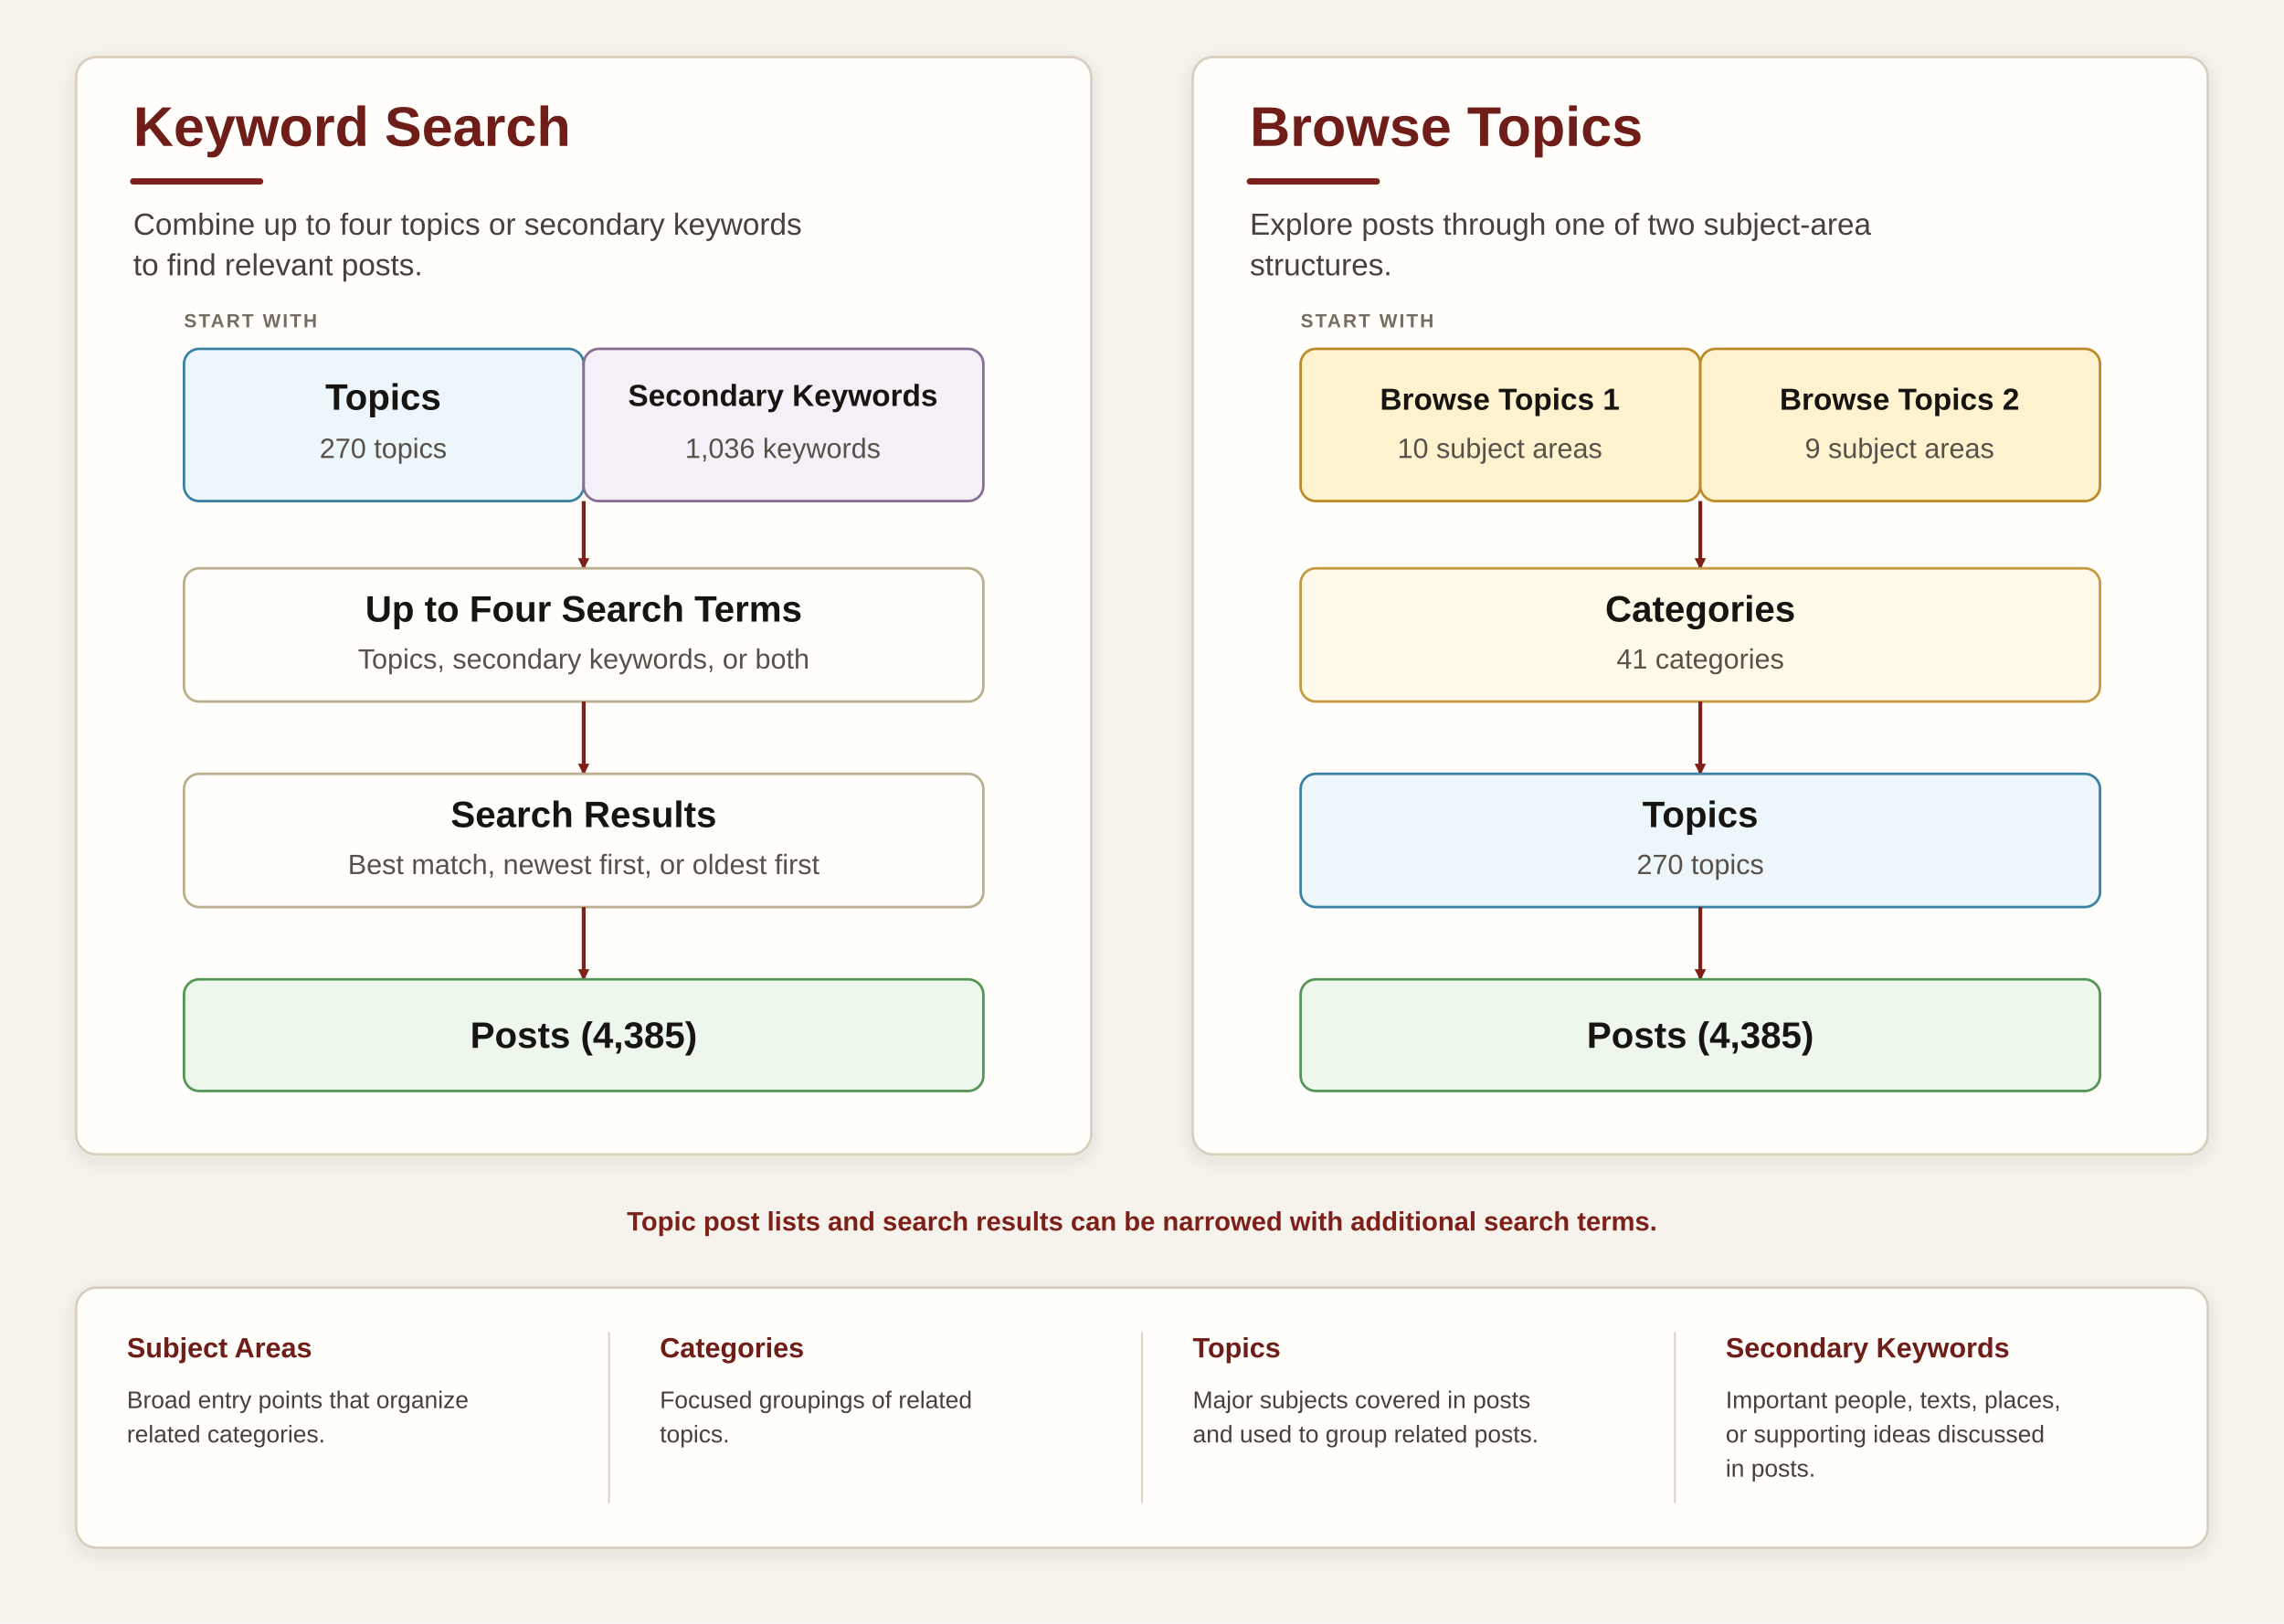
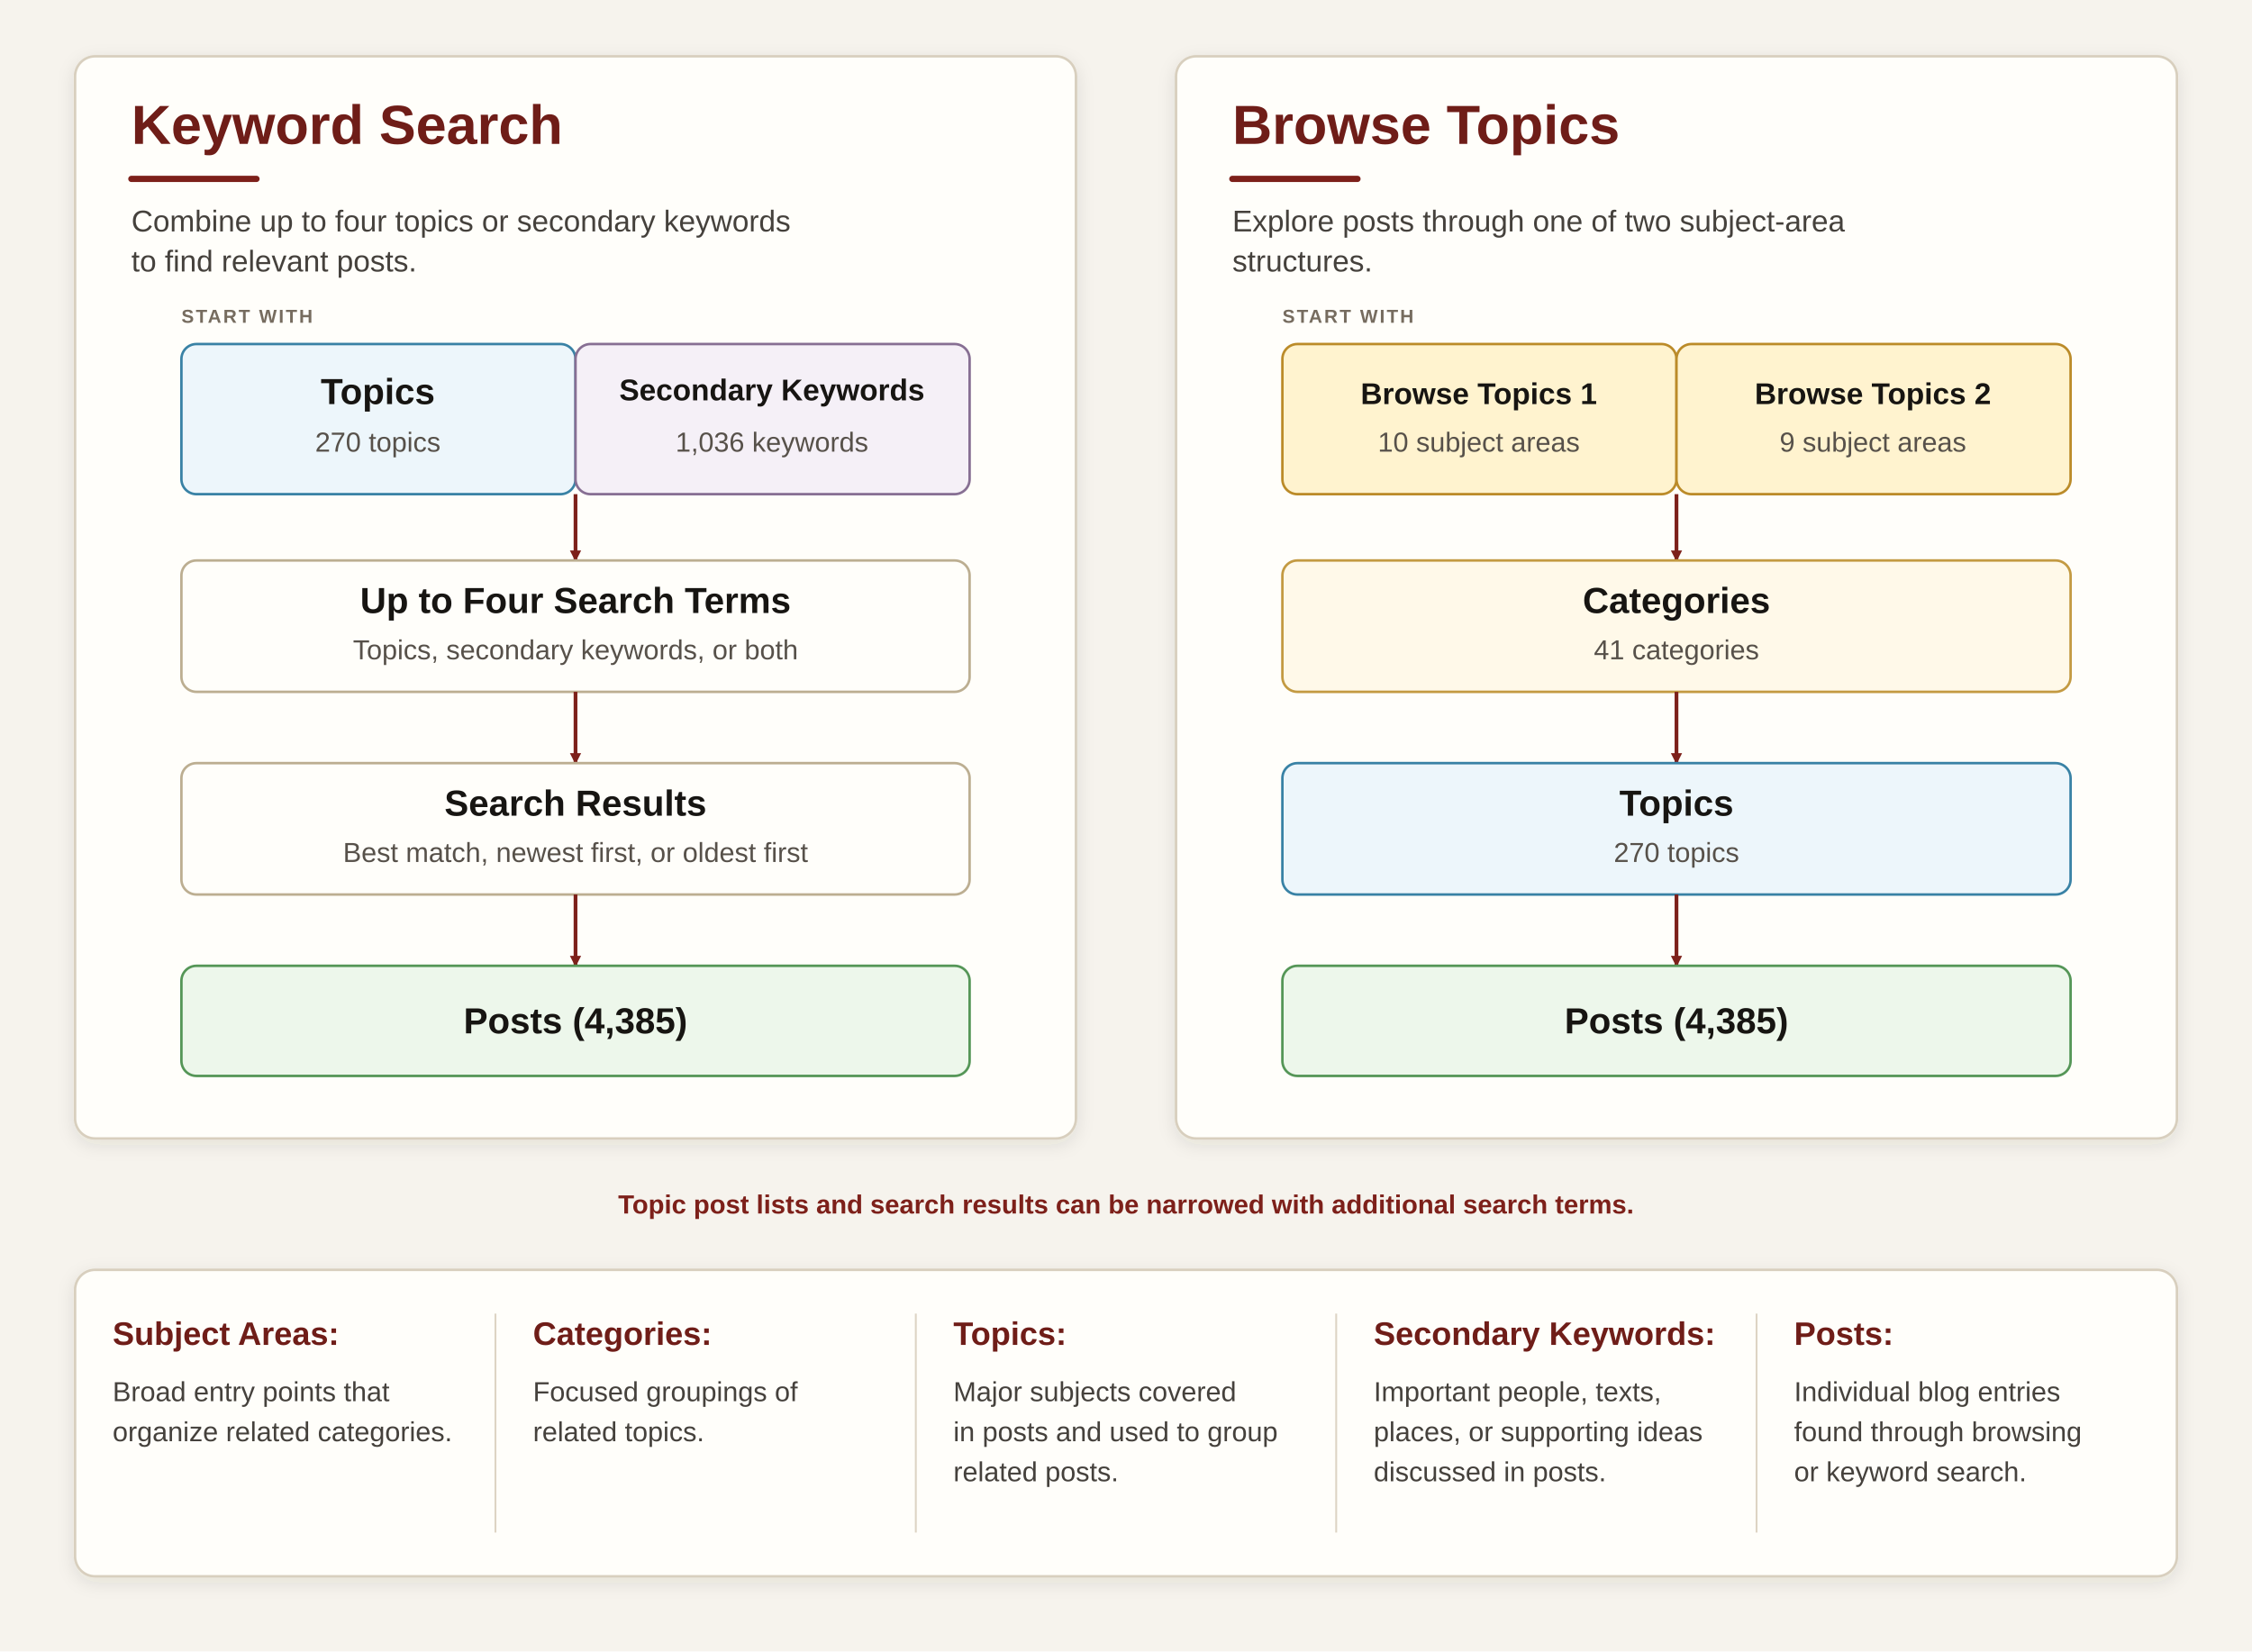
- <svg xmlns="http://www.w3.org/2000/svg" width="1800" height="1280" viewBox="0 0 1800 1280" role="img" aria-labelledby="title description">
+ <svg xmlns="http://www.w3.org/2000/svg" width="1800" height="1320" viewBox="0 0 1800 1320" role="img" aria-labelledby="title description">
  <defs>
    <filter id="shadow" x="-10%" y="-10%" width="120%" height="130%">
      <feDropShadow dx="0" dy="4" stdDeviation="7" flood-color="#392d20" flood-opacity="0.10" />
    </filter>
    <marker id="arrow" markerWidth="9" markerHeight="9" refX="8" refY="4.5" orient="auto" markerUnits="userSpaceOnUse">
      <path d="M0,0 L9,4.5 L0,9 z" fill="#7d201a" />
    </marker>
    <style>
      .page { fill: #f6f3ed; }
      .panel { fill: #fffefa; stroke: #d8cfbe; stroke-width: 2; filter: url(#shadow); }
      .box { stroke-width: 2; }
      .process { fill: #fffefa; stroke: #bcae91; }
      .topic { fill: #edf6fb; stroke: #3982a5; }
      .keyword { fill: #f5f0f7; stroke: #876f93; }
      .subject { fill: #fff3cf; stroke: #bb8b29; }
      .category { fill: #fff9e9; stroke: #c39a42; }
      .post { fill: #edf7eb; stroke: #559657; }
      .heading { font: 700 44px Arial, Helvetica, sans-serif; fill: #6f1d18; }
      .subheading { font: 400 24px Arial, Helvetica, sans-serif; fill: #45413c; }
      .stage { font: 700 15px Arial, Helvetica, sans-serif; letter-spacing: 1.5px; fill: #766c5f; }
      .label { font: 700 29px Arial, Helvetica, sans-serif; fill: #171512; }
      .label-small { font: 700 24px Arial, Helvetica, sans-serif; fill: #171512; }
      .count { font: 400 22px Arial, Helvetica, sans-serif; fill: #57514a; }
      .note { font: 600 21px Arial, Helvetica, sans-serif; fill: #7d201a; }
-       .definition-title { font: 700 22px Arial, Helvetica, sans-serif; fill: #6f1d18; }
-       .definition { font: 400 19px Arial, Helvetica, sans-serif; fill: #45413c; }
+       .definition-title { font: 700 26px Arial, Helvetica, sans-serif; fill: #6f1d18; }
+       .definition { font: 400 22px Arial, Helvetica, sans-serif; fill: #45413c; }
      .arrow { fill: none; stroke: #7d201a; stroke-width: 3; marker-end: url(#arrow); }
      .accent { stroke: #7d201a; stroke-width: 5; stroke-linecap: round; }
      .divider { stroke: #ddd4c4; stroke-width: 1.5; }
    </style>
  </defs>
  <rect class="page" width="100%" height="100%" />
  <rect class="panel" x="60" y="45" width="800" height="865" rx="16" />
  <rect class="panel" x="940" y="45" width="800" height="865" rx="16" />
  <text class="heading" x="105" y="115">Keyword Search</text>
  <line class="accent" x1="105" y1="143" x2="205" y2="143" />
  <text class="subheading" x="105" y="185">Combine up to four topics or secondary keywords</text>
  <text class="subheading" x="105" y="217">to find relevant posts.</text>
  <text class="heading" x="985" y="115">Browse Topics</text>
  <line class="accent" x1="985" y1="143" x2="1085" y2="143" />
  <text class="subheading" x="985" y="185">Explore posts through one of two subject-area</text>
  <text class="subheading" x="985" y="217">structures.</text>
  <text class="stage" x="145" y="258">START WITH</text>
  <text class="stage" x="1025" y="258">START WITH</text>
  <rect class="box topic" x="145" y="275" width="315" height="120" rx="12" />
  <rect class="box keyword" x="460" y="275" width="315" height="120" rx="12" />
  <text class="label" x="302" y="323" text-anchor="middle">Topics</text>
  <text class="count" x="302" y="361" text-anchor="middle">270 topics</text>
  <text class="label-small" x="617" y="320" text-anchor="middle">Secondary Keywords</text>
  <text class="count" x="617" y="361" text-anchor="middle">1,036 keywords</text>
  <rect class="box subject" x="1025" y="275" width="315" height="120" rx="12" />
  <rect class="box subject" x="1340" y="275" width="315" height="120" rx="12" />
  <text class="label-small" x="1182" y="323" text-anchor="middle">Browse Topics 1</text>
  <text class="count" x="1182" y="361" text-anchor="middle">10 subject areas</text>
  <text class="label-small" x="1497" y="323" text-anchor="middle">Browse Topics 2</text>
  <text class="count" x="1497" y="361" text-anchor="middle">9 subject areas</text>
  <path class="arrow" d="M460 395 L460 448" />
  <path class="arrow" d="M1340 395 L1340 448" />
  <rect class="box process" x="145" y="448" width="630" height="105" rx="12" />
  <text class="label" x="460" y="490" text-anchor="middle">Up to Four Search Terms</text>
  <text class="count" x="460" y="527" text-anchor="middle">Topics, secondary keywords, or both</text>
  <rect class="box category" x="1025" y="448" width="630" height="105" rx="12" />
  <text class="label" x="1340" y="490" text-anchor="middle">Categories</text>
  <text class="count" x="1340" y="527" text-anchor="middle">41 categories</text>
  <path class="arrow" d="M460 553 L460 610" />
  <path class="arrow" d="M1340 553 L1340 610" />
  <rect class="box process" x="145" y="610" width="630" height="105" rx="12" />
  <text class="label" x="460" y="652" text-anchor="middle">Search Results</text>
  <text class="count" x="460" y="689" text-anchor="middle">Best match, newest first, or oldest first</text>
  <rect class="box topic" x="1025" y="610" width="630" height="105" rx="12" />
  <text class="label" x="1340" y="652" text-anchor="middle">Topics</text>
  <text class="count" x="1340" y="689" text-anchor="middle">270 topics</text>
  <path class="arrow" d="M460 715 L460 772" />
  <path class="arrow" d="M1340 715 L1340 772" />
  <rect class="box post" x="145" y="772" width="630" height="88" rx="12" />
  <rect class="box post" x="1025" y="772" width="630" height="88" rx="12" />
  <text class="label" x="460" y="826" text-anchor="middle">Posts (4,385)</text>
  <text class="label" x="1340" y="826" text-anchor="middle">Posts (4,385)</text>
  <text class="note" x="900" y="970" text-anchor="middle">Topic post lists and search results can be narrowed with additional search terms.</text>
-   <rect class="panel" x="60" y="1015" width="1680" height="205" rx="16" />
-   <line class="divider" x1="480" y1="1050" x2="480" y2="1185" />
-   <line class="divider" x1="900" y1="1050" x2="900" y2="1185" />
-   <line class="divider" x1="1320" y1="1050" x2="1320" y2="1185" />
-   <text class="definition-title" x="100" y="1070">Subject Areas</text>
-   <text class="definition" x="100" y="1110">Broad entry points that organize</text>
-   <text class="definition" x="100" y="1137">related categories.</text>
-   <text class="definition-title" x="520" y="1070">Categories</text>
-   <text class="definition" x="520" y="1110">Focused groupings of related</text>
-   <text class="definition" x="520" y="1137">topics.</text>
-   <text class="definition-title" x="940" y="1070">Topics</text>
-   <text class="definition" x="940" y="1110">Major subjects covered in posts</text>
-   <text class="definition" x="940" y="1137">and used to group related posts.</text>
-   <text class="definition-title" x="1360" y="1070">Secondary Keywords</text>
-   <text class="definition" x="1360" y="1110">Important people, texts, places,</text>
-   <text class="definition" x="1360" y="1137">or supporting ideas discussed</text>
-   <text class="definition" x="1360" y="1164">in posts.</text>
+   <rect class="panel" x="60" y="1015" width="1680" height="245" rx="16" />
+   <line class="divider" x1="396" y1="1050" x2="396" y2="1225" />
+   <line class="divider" x1="732" y1="1050" x2="732" y2="1225" />
+   <line class="divider" x1="1068" y1="1050" x2="1068" y2="1225" />
+   <line class="divider" x1="1404" y1="1050" x2="1404" y2="1225" />
+   <text class="definition-title" x="90" y="1075">Subject Areas:</text>
+   <text class="definition" x="90" y="1120">Broad entry points that</text>
+   <text class="definition" x="90" y="1152">organize related categories.</text>
+   <text class="definition-title" x="426" y="1075">Categories:</text>
+   <text class="definition" x="426" y="1120">Focused groupings of</text>
+   <text class="definition" x="426" y="1152">related topics.</text>
+   <text class="definition-title" x="762" y="1075">Topics:</text>
+   <text class="definition" x="762" y="1120">Major subjects covered</text>
+   <text class="definition" x="762" y="1152">in posts and used to group</text>
+   <text class="definition" x="762" y="1184">related posts.</text>
+   <text class="definition-title" x="1098" y="1075">Secondary Keywords:</text>
+   <text class="definition" x="1098" y="1120">Important people, texts,</text>
+   <text class="definition" x="1098" y="1152">places, or supporting ideas</text>
+   <text class="definition" x="1098" y="1184">discussed in posts.</text>
+   <text class="definition-title" x="1434" y="1075">Posts:</text>
+   <text class="definition" x="1434" y="1120">Individual blog entries</text>
+   <text class="definition" x="1434" y="1152">found through browsing</text>
+   <text class="definition" x="1434" y="1184">or keyword search.</text>
</svg>
